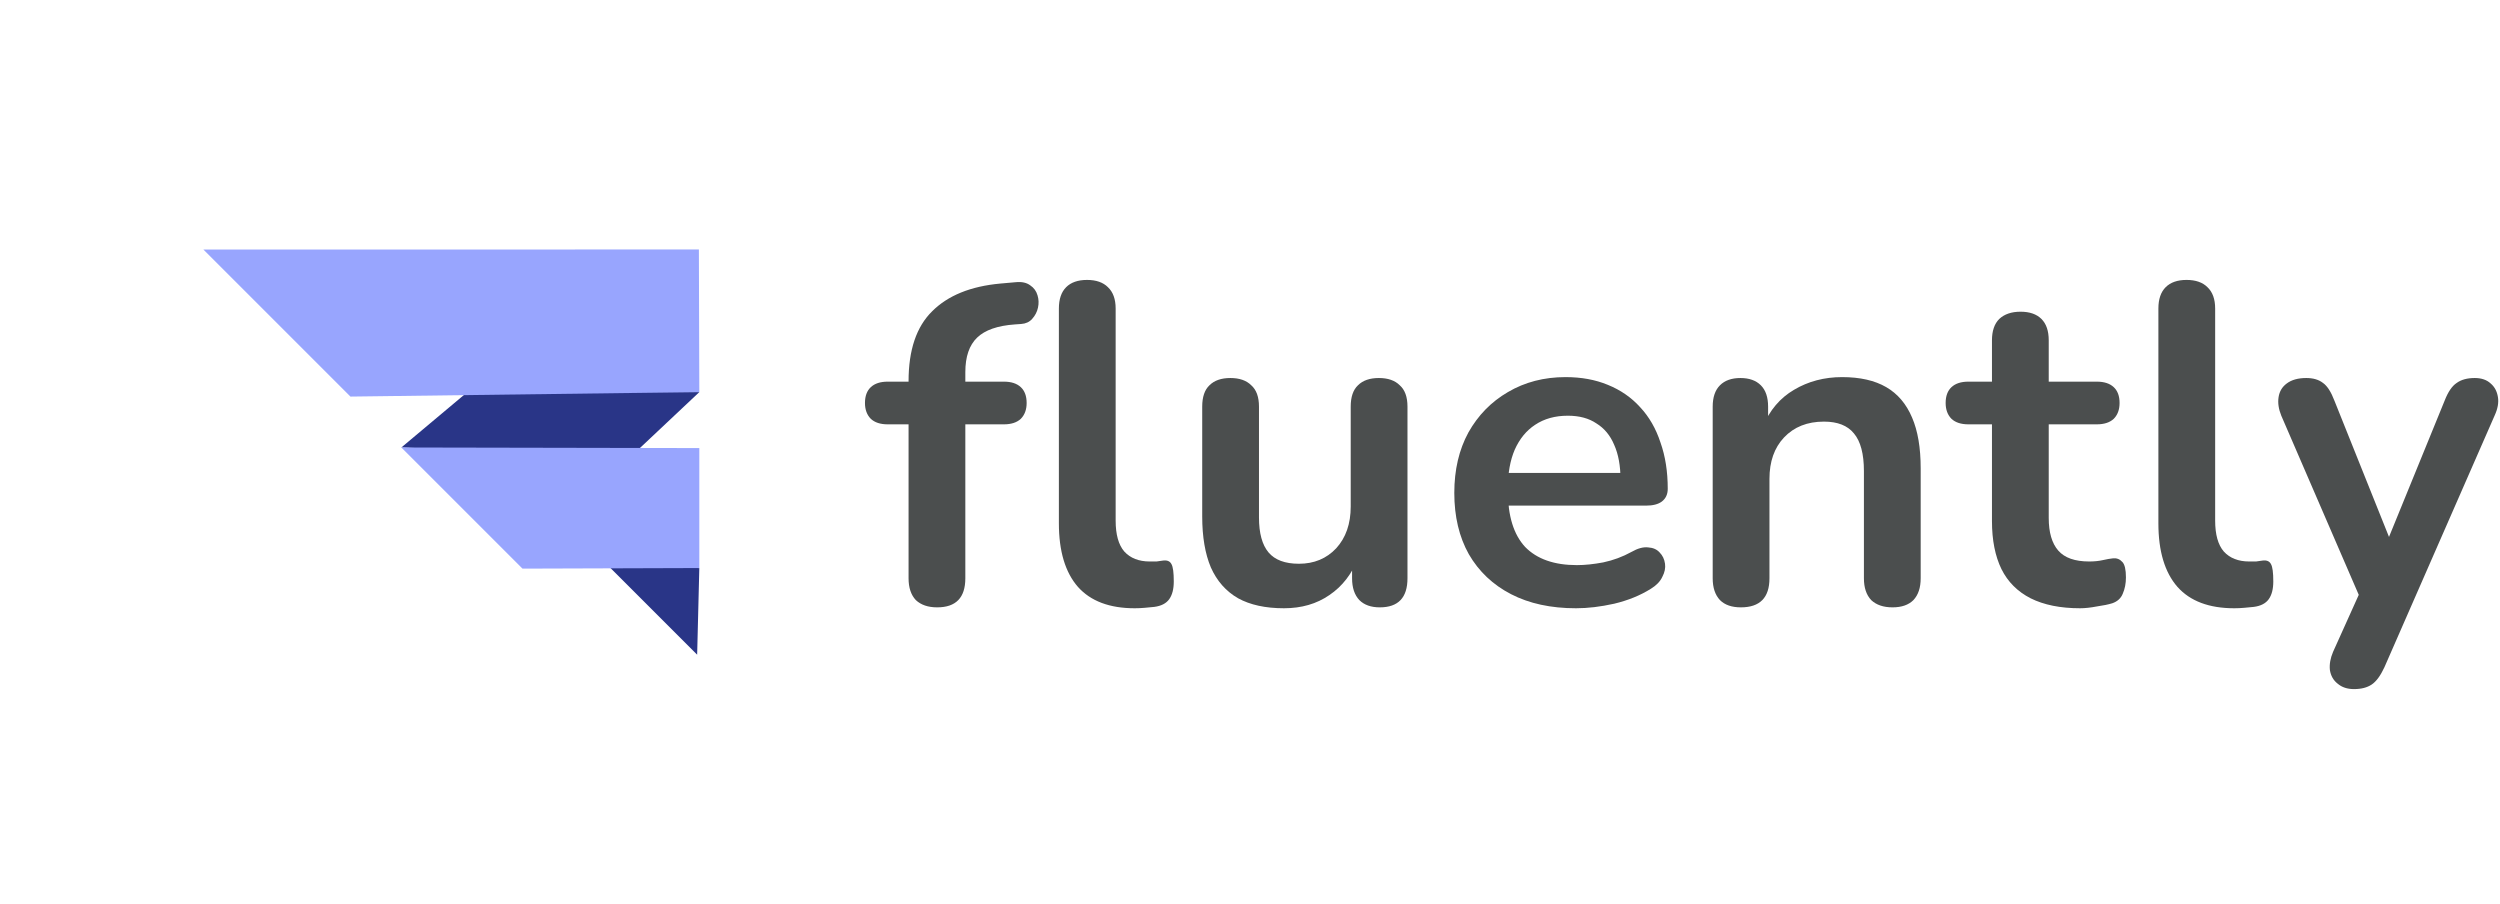
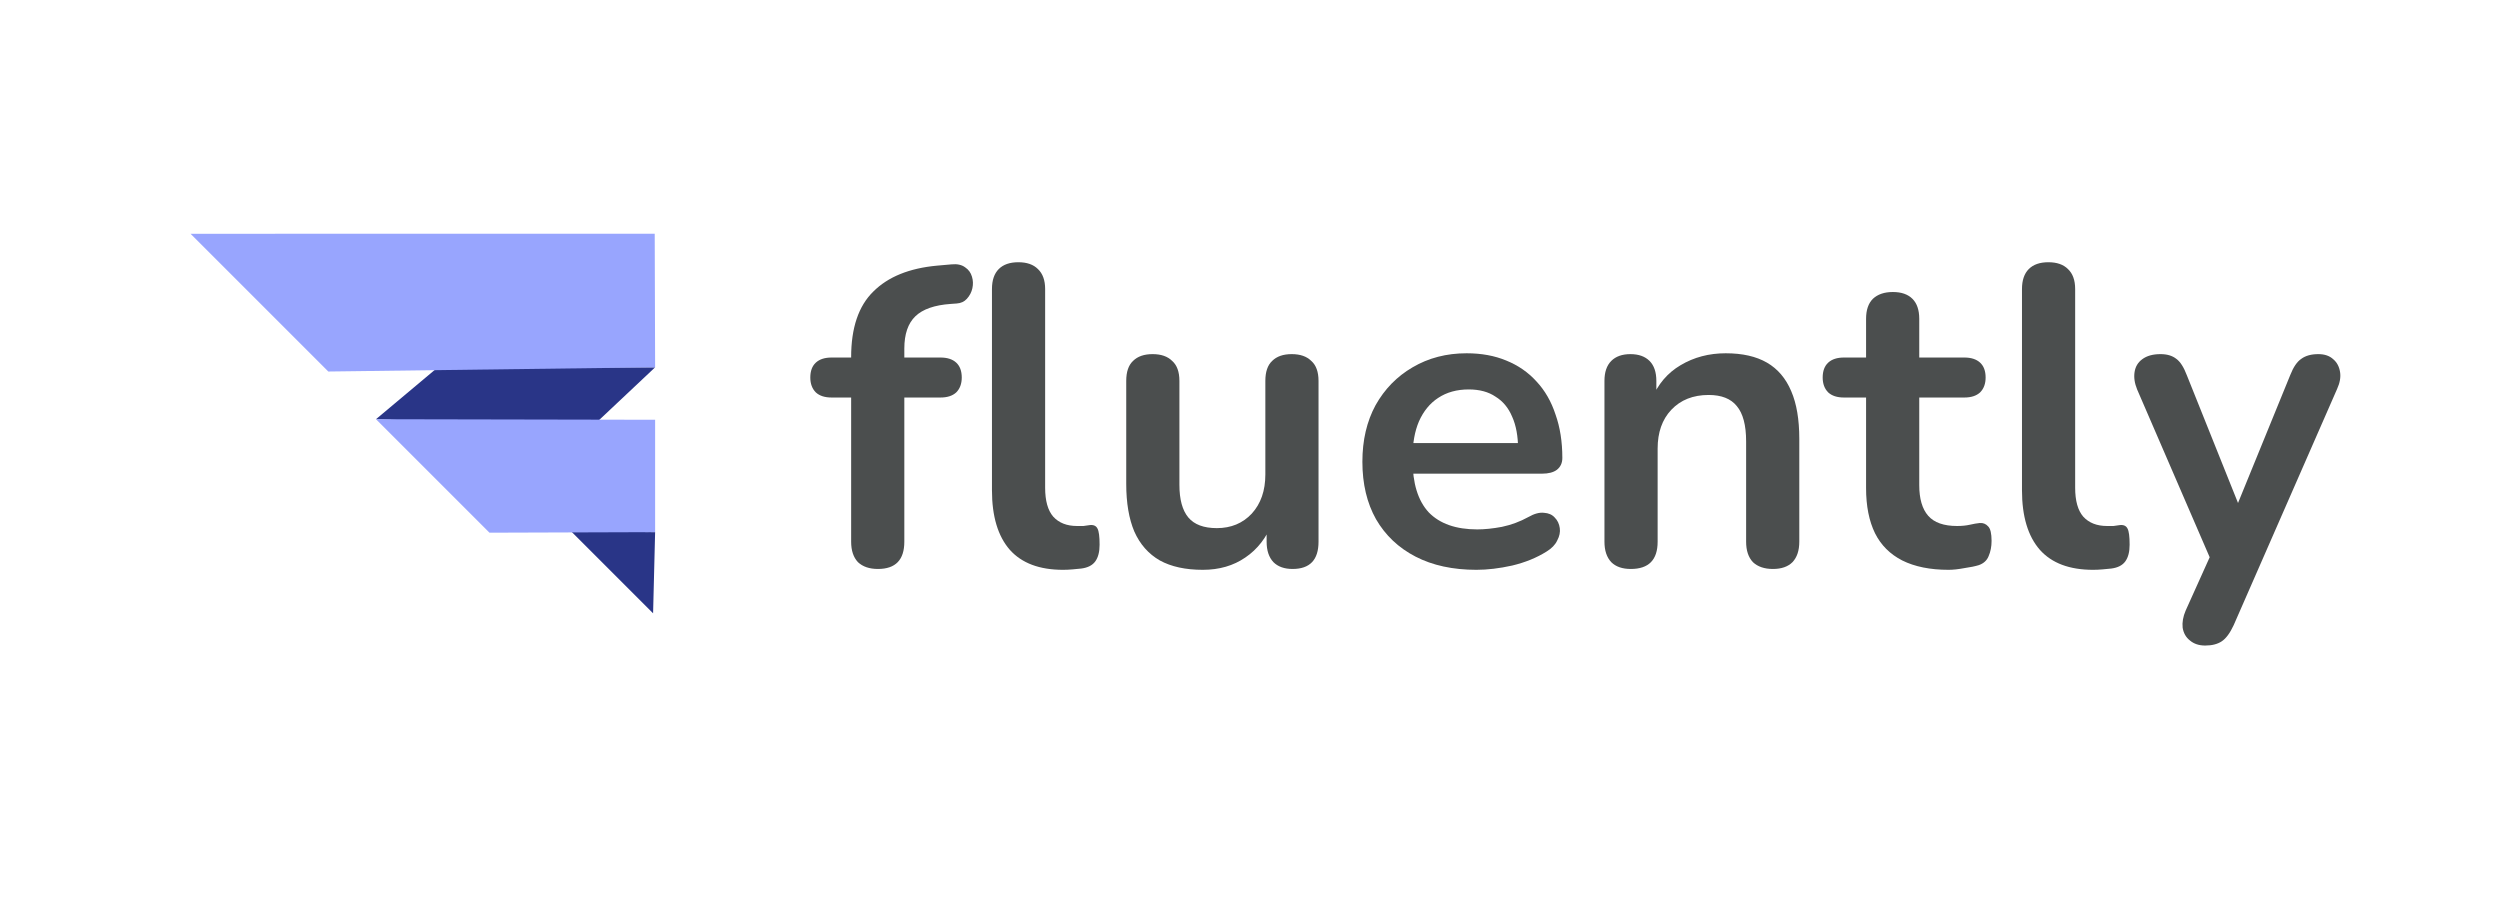
- <svg xmlns="http://www.w3.org/2000/svg" viewBox="0 0 1171 423" fill="none">
+ <svg xmlns="http://www.w3.org/2000/svg" viewBox="0 0 1250 450" fill="none">
  <path d="M326.547 306.659L327.56 266.073L285.488 265.6L326.547 306.659Z" fill="#293587" />
  <path d="M286.353 183.658H258.257H218.922L187.99 209.603L295.719 213.628L327.561 183.658H286.353Z" fill="#293587" />
  <path d="M327.359 116.859L95.276 116.888L164.149 185.761L327.562 183.658L327.359 116.859Z" fill="#98A5FE" />
  <path d="M327.562 209.88L187.99 209.601L244.735 266.347L327.561 266.073L327.562 209.88Z" fill="#98A5FE" />
  <path d="M1102.6 322.771C1099.48 322.771 1096.92 321.92 1094.94 320.219C1092.95 318.659 1091.75 316.532 1091.32 313.837C1091.04 311.143 1091.54 308.307 1092.81 305.329L1107.28 273.209V284.27L1068.56 194.718C1067.29 191.598 1066.86 188.691 1067.29 185.996C1067.71 183.302 1068.99 181.175 1071.12 179.615C1073.38 177.913 1076.43 177.062 1080.26 177.062C1083.52 177.062 1086.15 177.842 1088.13 179.402C1090.12 180.82 1091.89 183.586 1093.45 187.698L1122.17 259.383H1115.79L1145.14 187.485C1146.7 183.515 1148.54 180.82 1150.67 179.402C1152.8 177.842 1155.63 177.062 1159.18 177.062C1162.3 177.062 1164.78 177.913 1166.62 179.615C1168.47 181.175 1169.6 183.302 1170.03 185.996C1170.45 188.549 1169.96 191.385 1168.54 194.505L1116.85 312.561C1115.01 316.532 1113.02 319.226 1110.89 320.644C1108.77 322.062 1106 322.771 1102.6 322.771Z" fill="#4B4E4E" />
  <path d="M1046.52 284.909C1034.75 284.909 1025.88 281.576 1019.93 274.911C1013.97 268.104 1010.99 258.178 1010.99 245.131V144.518C1010.99 140.122 1012.13 136.789 1014.4 134.52C1016.67 132.251 1019.93 131.117 1024.18 131.117C1028.44 131.117 1031.7 132.251 1033.97 134.52C1036.38 136.789 1037.58 140.122 1037.58 144.518V243.855C1037.58 250.378 1038.93 255.2 1041.62 258.319C1044.46 261.439 1048.43 262.999 1053.54 262.999C1054.67 262.999 1055.73 262.999 1056.73 262.999C1057.72 262.857 1058.71 262.716 1059.71 262.574C1061.69 262.29 1063.04 262.857 1063.75 264.275C1064.46 265.552 1064.81 268.246 1064.81 272.359C1064.81 275.904 1064.1 278.669 1062.68 280.654C1061.26 282.64 1058.93 283.845 1055.66 284.271C1054.25 284.412 1052.76 284.554 1051.2 284.696C1049.64 284.838 1048.08 284.909 1046.52 284.909Z" fill="#4B4E4E" />
  <path d="M974.303 284.908C965.085 284.908 957.357 283.348 951.117 280.229C945.02 277.109 940.482 272.571 937.504 266.615C934.526 260.517 933.037 253.001 933.037 244.067V198.759H921.976C918.572 198.759 915.949 197.908 914.105 196.207C912.262 194.363 911.34 191.882 911.34 188.762C911.34 185.5 912.262 183.019 914.105 181.317C915.949 179.615 918.572 178.764 921.976 178.764H933.037V159.407C933.037 155.011 934.171 151.679 936.44 149.41C938.851 147.141 942.183 146.006 946.438 146.006C950.692 146.006 953.953 147.141 956.222 149.41C958.491 151.679 959.626 155.011 959.626 159.407V178.764H982.173C985.577 178.764 988.2 179.615 990.044 181.317C991.887 183.019 992.809 185.5 992.809 188.762C992.809 191.882 991.887 194.363 990.044 196.207C988.2 197.908 985.577 198.759 982.173 198.759H959.626V242.578C959.626 249.385 961.115 254.49 964.093 257.894C967.071 261.297 971.892 262.999 978.557 262.999C980.968 262.999 983.095 262.786 984.939 262.361C986.782 261.935 988.413 261.652 989.831 261.51C991.533 261.368 992.951 261.935 994.085 263.212C995.22 264.346 995.787 266.757 995.787 270.444C995.787 273.28 995.291 275.833 994.298 278.101C993.447 280.229 991.817 281.718 989.406 282.568C987.562 283.136 985.151 283.632 982.173 284.057C979.195 284.625 976.572 284.908 974.303 284.908Z" fill="#4B4E4E" />
  <path d="M815.415 284.484C811.161 284.484 807.899 283.35 805.63 281.081C803.361 278.67 802.227 275.266 802.227 270.87V190.465C802.227 186.068 803.361 182.736 805.63 180.467C807.899 178.198 811.09 177.064 815.202 177.064C819.315 177.064 822.505 178.198 824.774 180.467C827.043 182.736 828.178 186.068 828.178 190.465V204.929L825.838 199.611C828.958 192.095 833.779 186.423 840.302 182.594C846.967 178.624 854.483 176.638 862.85 176.638C871.217 176.638 878.094 178.198 883.483 181.318C888.872 184.438 892.913 189.188 895.608 195.57C898.302 201.809 899.649 209.751 899.649 219.394V270.87C899.649 275.266 898.515 278.67 896.246 281.081C893.977 283.35 890.715 284.484 886.461 284.484C882.207 284.484 878.874 283.35 876.464 281.081C874.195 278.67 873.06 275.266 873.06 270.87V220.67C873.06 212.587 871.5 206.702 868.381 203.015C865.403 199.328 860.723 197.484 854.341 197.484C846.542 197.484 840.302 199.966 835.623 204.929C831.085 209.751 828.816 216.203 828.816 224.286V270.87C828.816 279.946 824.349 284.484 815.415 284.484Z" fill="#4B4E4E" />
  <path d="M738.201 284.909C726.431 284.909 716.292 282.711 707.783 278.315C699.275 273.919 692.681 267.68 688.001 259.596C683.463 251.513 681.194 241.941 681.194 230.88C681.194 220.103 683.392 210.672 687.788 202.589C692.326 194.506 698.495 188.196 706.294 183.658C714.236 178.978 723.24 176.638 733.309 176.638C740.683 176.638 747.277 177.844 753.091 180.254C759.047 182.665 764.081 186.139 768.194 190.677C772.448 195.215 775.639 200.746 777.766 207.269C780.035 213.65 781.17 220.883 781.17 228.966C781.17 231.518 780.248 233.504 778.404 234.922C776.703 236.198 774.221 236.836 770.959 236.836H702.678V221.521H762.451L759.047 224.711C759.047 218.188 758.055 212.729 756.069 208.333C754.226 203.936 751.461 200.604 747.773 198.335C744.228 195.924 739.761 194.719 734.373 194.719C728.417 194.719 723.311 196.137 719.057 198.973C714.945 201.667 711.754 205.567 709.485 210.672C707.358 215.636 706.294 221.592 706.294 228.54V230.029C706.294 241.658 708.989 250.379 714.377 256.193C719.908 261.865 727.991 264.702 738.627 264.702C742.314 264.702 746.426 264.276 750.964 263.425C755.644 262.433 760.04 260.802 764.152 258.533C767.13 256.831 769.754 256.122 772.023 256.406C774.292 256.548 776.064 257.328 777.341 258.746C778.759 260.164 779.61 261.936 779.893 264.063C780.177 266.049 779.751 268.105 778.617 270.232C777.624 272.359 775.852 274.203 773.299 275.763C768.336 278.883 762.593 281.222 756.069 282.782C749.688 284.2 743.732 284.909 738.201 284.909Z" fill="#4B4E4E" />
  <path d="M601.405 284.908C592.755 284.908 585.593 283.348 579.921 280.229C574.249 276.967 569.994 272.145 567.158 265.764C564.464 259.383 563.117 251.441 563.117 241.94V190.463C563.117 185.926 564.251 182.593 566.52 180.466C568.789 178.197 572.051 177.062 576.305 177.062C580.559 177.062 583.821 178.197 586.09 180.466C588.501 182.593 589.706 185.926 589.706 190.463V242.366C589.706 249.74 591.195 255.199 594.173 258.745C597.151 262.29 601.901 264.062 608.425 264.062C615.515 264.062 621.329 261.652 625.867 256.83C630.405 251.867 632.674 245.344 632.674 237.26V190.463C632.674 185.926 633.809 182.593 636.077 180.466C638.346 178.197 641.608 177.062 645.862 177.062C650.117 177.062 653.378 178.197 655.647 180.466C658.058 182.593 659.263 185.926 659.263 190.463V270.869C659.263 279.945 654.938 284.483 646.288 284.483C642.175 284.483 638.985 283.348 636.716 281.079C634.447 278.669 633.312 275.265 633.312 270.869V254.703L636.29 261.084C633.312 268.742 628.774 274.627 622.677 278.74C616.721 282.852 609.63 284.908 601.405 284.908Z" fill="#4B4E4E" />
  <path d="M438.973 284.483C434.719 284.483 431.387 283.349 428.976 281.08C426.707 278.669 425.572 275.266 425.572 270.87V198.76H415.788C412.384 198.76 409.761 197.909 407.917 196.207C406.074 194.364 405.152 191.882 405.152 188.762C405.152 185.5 406.074 183.019 407.917 181.317C409.761 179.615 412.384 178.765 415.788 178.765H433.23L425.572 185.784V178.552C425.572 163.946 429.259 153.026 436.633 145.794C444.008 138.42 454.643 134.095 468.541 132.818L475.773 132.18C478.609 131.897 480.878 132.393 482.58 133.669C484.281 134.804 485.416 136.364 485.983 138.349C486.55 140.192 486.621 142.107 486.196 144.092C485.77 146.078 484.849 147.85 483.43 149.41C482.154 150.828 480.452 151.608 478.325 151.75L475.347 151.963C467.264 152.53 461.379 154.586 457.692 158.131C454.005 161.677 452.162 167.065 452.162 174.298V182.168L448.758 178.765H470.242C473.646 178.765 476.269 179.615 478.113 181.317C479.956 183.019 480.878 185.5 480.878 188.762C480.878 191.882 479.956 194.364 478.113 196.207C476.269 197.909 473.646 198.76 470.242 198.76H452.162V270.87C452.162 279.945 447.765 284.483 438.973 284.483ZM531.504 284.909C519.734 284.909 510.871 281.576 504.915 274.911C498.959 268.104 495.981 258.178 495.981 245.131V144.518C495.981 140.122 497.115 136.789 499.384 134.52C501.653 132.251 504.915 131.117 509.169 131.117C513.423 131.117 516.685 132.251 518.954 134.52C521.364 136.789 522.57 140.122 522.57 144.518V243.855C522.57 250.378 523.917 255.2 526.611 258.319C529.447 261.439 533.418 262.999 538.523 262.999C539.658 262.999 540.721 262.999 541.714 262.999C542.707 262.857 543.699 262.716 544.692 262.574C546.677 262.29 548.024 262.857 548.734 264.275C549.443 265.552 549.797 268.246 549.797 272.359C549.797 275.904 549.088 278.669 547.67 280.654C546.252 282.64 543.912 283.845 540.65 284.271C539.232 284.412 537.743 284.554 536.183 284.696C534.624 284.838 533.064 284.909 531.504 284.909Z" fill="#4B4E4E" />
</svg>
